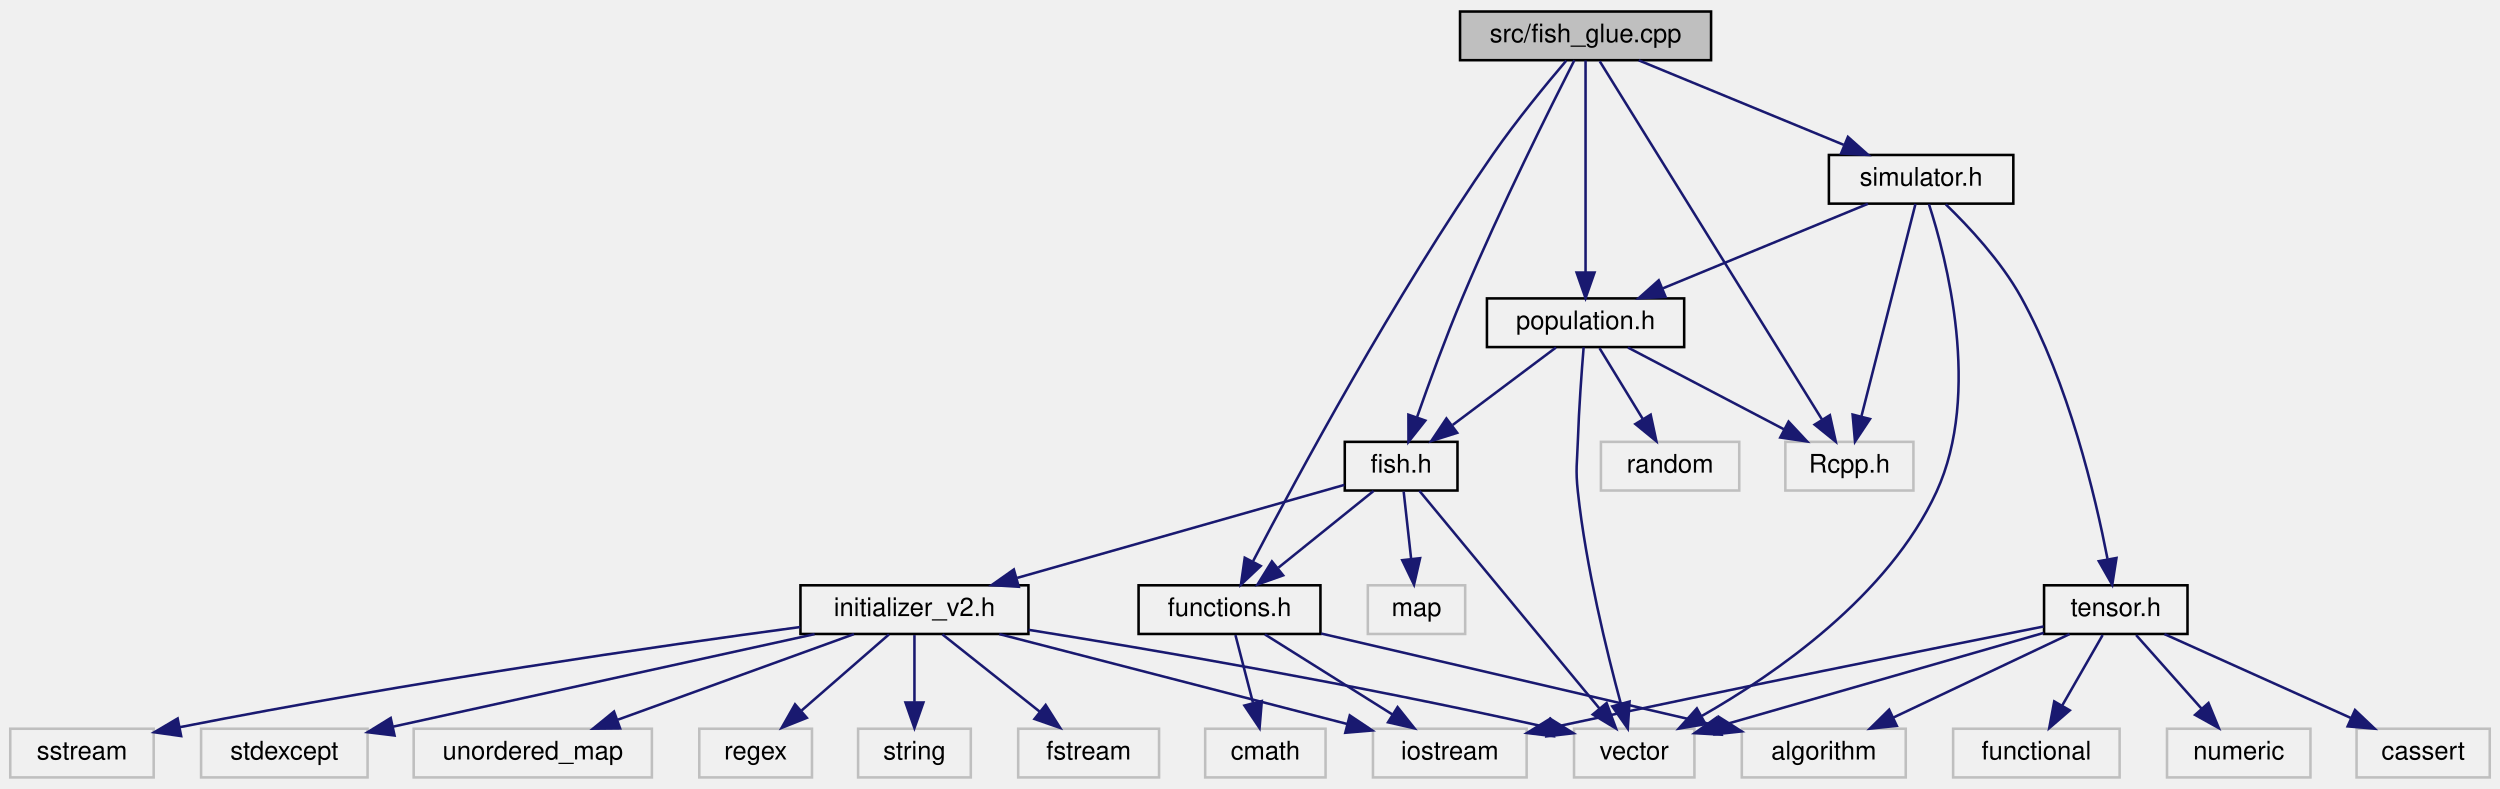
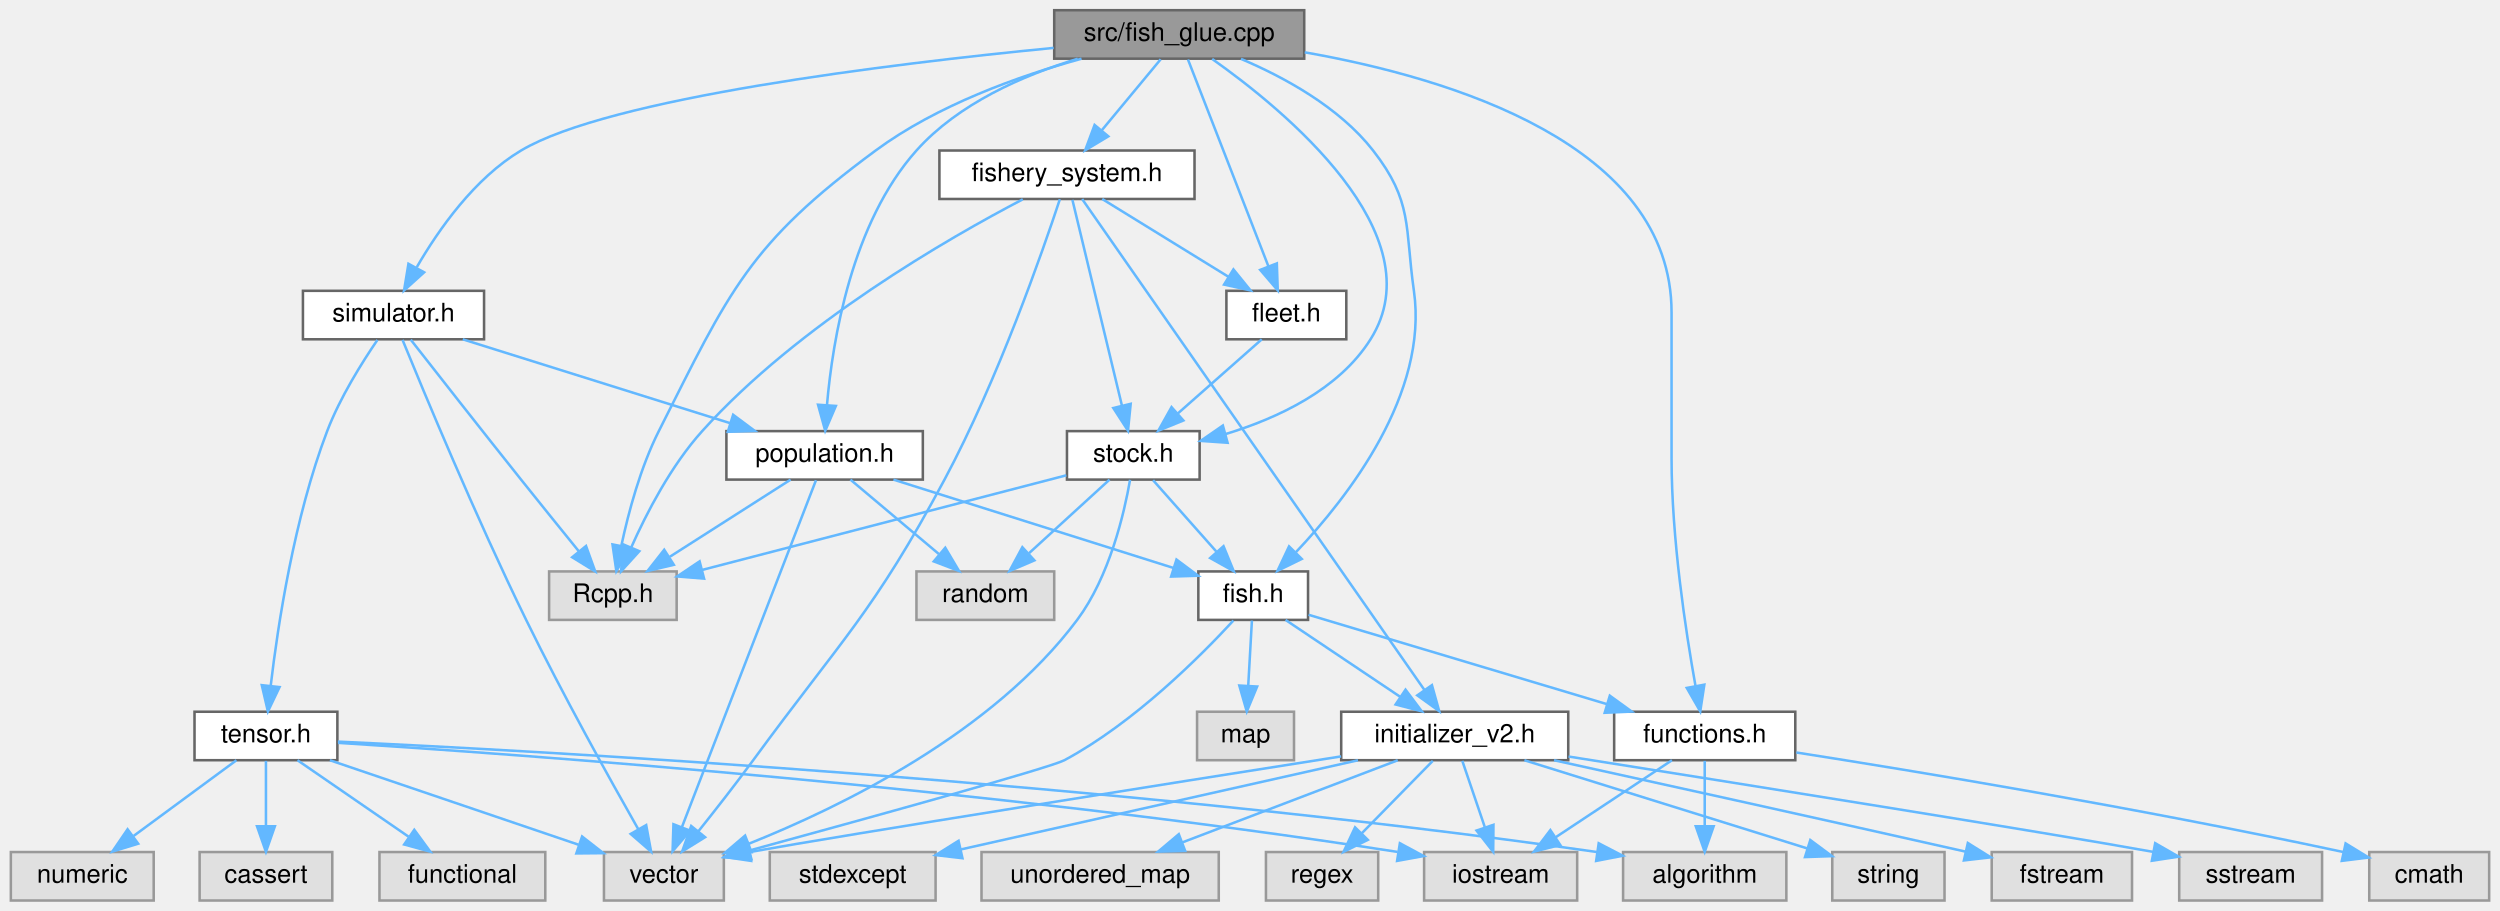
- <svg xmlns="http://www.w3.org/2000/svg" xmlns:xlink="http://www.w3.org/1999/xlink" width="976pt" height="308pt" viewBox="0.00 0.00 976.00 308.00">
-   <g id="graph0" class="graph" transform="scale(1 1) rotate(0) translate(4 304)">
-     <g id="node1" class="node">
-       <g id="a_node1">
-         <a xlink:title=" ">
-           <polygon fill="#bfbfbf" stroke="black" points="566,-280.5 566,-299.5 664,-299.5 664,-280.5 566,-280.5" />
-           <text text-anchor="middle" x="615" y="-287.5" font-family="Helvetica,sans-Serif" font-size="10.00">src/fish_glue.cpp</text>
-         </a>
-       </g>
-     </g>
-     <g id="node2" class="node">
-       <g id="a_node2">
-         <a xlink:title=" ">
-           <polygon fill="none" stroke="#bfbfbf" points="693,-112.5 693,-131.5 743,-131.5 743,-112.5 693,-112.5" />
-           <text text-anchor="middle" x="718" y="-119.5" font-family="Helvetica,sans-Serif" font-size="10.00">Rcpp.h</text>
-         </a>
-       </g>
-     </g>
-     <g id="edge1" class="edge">
-       <path fill="none" stroke="midnightblue" d="M620.54,-280.08C636.96,-253.61 685.61,-175.21 707.32,-140.21" />
-       <polygon fill="midnightblue" stroke="midnightblue" points="710.39,-141.91 712.68,-131.57 704.44,-138.22 710.39,-141.91" />
-     </g>
-     <g id="node3" class="node">
-       <g id="a_node3">
+ <svg xmlns="http://www.w3.org/2000/svg" xmlns:xlink="http://www.w3.org/1999/xlink" width="980pt" height="357pt" viewBox="0.00 0.00 979.50 357.00">
+   <g id="graph0" class="graph" transform="scale(1 1) rotate(0) translate(4 353)">
+     <g id="Node000001" class="node">
+       <g id="a_Node000001">
+         <a xlink:title=" ">
+           <polygon fill="#999999" stroke="#666666" points="507,-349 409,-349 409,-330 507,-330 507,-349" />
+           <text text-anchor="middle" x="458" y="-337" font-family="Helvetica,sans-Serif" font-size="10.00">src/fish_glue.cpp</text>
+         </a>
+       </g>
+     </g>
+     <g id="Node000002" class="node">
+       <g id="a_Node000002">
+         <a xlink:title=" ">
+           <polygon fill="#e0e0e0" stroke="#999999" points="261,-129 211,-129 211,-110 261,-110 261,-129" />
+           <text text-anchor="middle" x="236" y="-117" font-family="Helvetica,sans-Serif" font-size="10.00">Rcpp.h</text>
+         </a>
+       </g>
+     </g>
+     <g id="edge1_Node000001_Node000002" class="edge">
+       <g id="a_edge1_Node000001_Node000002">
+         <a xlink:title=" ">
+           <path fill="none" stroke="#63b8ff" d="M419.71,-329.99C394.98,-323.17 363.05,-311.74 339,-294 289.27,-257.33 281.82,-239.17 254,-184 246.82,-169.76 242.12,-152.22 239.34,-139.19" />
+           <polygon fill="#63b8ff" stroke="#63b8ff" points="242.72,-138.24 237.36,-129.1 235.85,-139.58 242.72,-138.24" />
+         </a>
+       </g>
+     </g>
+     <g id="Node000003" class="node">
+       <g id="a_Node000003">
        <a xlink:href="fish_8h.html" target="_top" xlink:title=" ">
-           <polygon fill="none" stroke="black" points="521,-112.5 521,-131.5 565,-131.5 565,-112.5 521,-112.5" />
-           <text text-anchor="middle" x="543" y="-119.5" font-family="Helvetica,sans-Serif" font-size="10.00">fish.h</text>
-         </a>
-       </g>
-     </g>
-     <g id="edge2" class="edge">
-       <path fill="none" stroke="midnightblue" d="M610.63,-280.47C601.85,-263.23 581.7,-222.89 567,-188 560.43,-172.41 553.84,-154.33 549.23,-141.21" />
-       <polygon fill="midnightblue" stroke="midnightblue" points="552.45,-139.81 545.87,-131.51 545.84,-142.1 552.45,-139.81" />
-     </g>
-     <g id="node6" class="node">
-       <g id="a_node6">
+           <polygon fill="white" stroke="#666666" points="508.5,-129 465.5,-129 465.5,-110 508.5,-110 508.5,-129" />
+           <text text-anchor="middle" x="487" y="-117" font-family="Helvetica,sans-Serif" font-size="10.00">fish.h</text>
+         </a>
+       </g>
+     </g>
+     <g id="edge2_Node000001_Node000003" class="edge">
+       <g id="a_edge2_Node000001_Node000003">
+         <a xlink:title=" ">
+           <path fill="none" stroke="#63b8ff" d="M482.21,-329.92C499.04,-322.78 520.75,-311 534,-294 549.65,-273.92 546.41,-264.2 550,-239 555.74,-198.71 524.31,-158.23 503.77,-136.58" />
+           <polygon fill="#63b8ff" stroke="#63b8ff" points="506.04,-133.9 496.53,-129.24 501.06,-138.82 506.04,-133.9" />
+         </a>
+       </g>
+     </g>
+     <g id="Node000006" class="node">
+       <g id="a_Node000006">
        <a xlink:href="functions_8h.html" target="_top" xlink:title=" ">
-           <polygon fill="none" stroke="black" points="440.5,-56.5 440.5,-75.5 511.5,-75.5 511.5,-56.5 440.5,-56.5" />
-           <text text-anchor="middle" x="476" y="-63.5" font-family="Helvetica,sans-Serif" font-size="10.00">functions.h</text>
-         </a>
-       </g>
-     </g>
-     <g id="edge18" class="edge">
-       <path fill="none" stroke="midnightblue" d="M607.46,-280.31C599.91,-271.44 588.13,-257.15 579,-244 540.39,-188.4 502.24,-117.6 485.22,-84.96" />
-       <polygon fill="midnightblue" stroke="midnightblue" points="488.17,-83.04 480.46,-75.77 481.95,-86.26 488.17,-83.04" />
-     </g>
-     <g id="node17" class="node">
-       <g id="a_node17">
+           <polygon fill="white" stroke="#666666" points="699.5,-74 628.5,-74 628.5,-55 699.5,-55 699.5,-74" />
+           <text text-anchor="middle" x="664" y="-62" font-family="Helvetica,sans-Serif" font-size="10.00">functions.h</text>
+         </a>
+       </g>
+     </g>
+     <g id="edge18_Node000001_Node000006" class="edge">
+       <g id="a_edge18_Node000001_Node000006">
+         <a xlink:title=" ">
+           <path fill="none" stroke="#63b8ff" d="M507.2,-332.49C564.38,-322.44 651,-296.35 651,-230.5 651,-230.5 651,-230.5 651,-173.5 651,-141.96 656.53,-105.62 660.38,-84.15" />
+           <polygon fill="#63b8ff" stroke="#63b8ff" points="663.85,-84.61 662.25,-74.14 656.97,-83.33 663.85,-84.61" />
+         </a>
+       </g>
+     </g>
+     <g id="Node000017" class="node">
+       <g id="a_Node000017">
        <a xlink:href="population_8h.html" target="_top" xlink:title=" ">
-           <polygon fill="none" stroke="black" points="576.5,-168.5 576.5,-187.5 653.5,-187.5 653.5,-168.5 576.5,-168.5" />
-           <text text-anchor="middle" x="615" y="-175.5" font-family="Helvetica,sans-Serif" font-size="10.00">population.h</text>
-         </a>
-       </g>
-     </g>
-     <g id="edge19" class="edge">
-       <path fill="none" stroke="midnightblue" d="M615,-280.37C615,-262.62 615,-221.67 615,-197.6" />
-       <polygon fill="midnightblue" stroke="midnightblue" points="618.5,-197.59 615,-187.59 611.5,-197.59 618.5,-197.59" />
-     </g>
-     <g id="node19" class="node">
-       <g id="a_node19">
+           <polygon fill="white" stroke="#666666" points="357.5,-184 280.5,-184 280.5,-165 357.5,-165 357.5,-184" />
+           <text text-anchor="middle" x="319" y="-172" font-family="Helvetica,sans-Serif" font-size="10.00">population.h</text>
+         </a>
+       </g>
+     </g>
+     <g id="edge19_Node000001_Node000017" class="edge">
+       <g id="a_edge19_Node000001_Node000017">
+         <a xlink:title=" ">
+           <path fill="none" stroke="#63b8ff" d="M418.2,-329.97C396.76,-323.46 371.41,-312.38 355,-294 329.66,-265.63 322.15,-219.88 319.93,-194.32" />
+           <polygon fill="#63b8ff" stroke="#63b8ff" points="323.41,-193.87 319.24,-184.13 316.42,-194.35 323.41,-193.87" />
+         </a>
+       </g>
+     </g>
+     <g id="Node000019" class="node">
+       <g id="a_Node000019">
+         <a xlink:href="stock_8h.html" target="_top" xlink:title=" ">
+           <polygon fill="white" stroke="#666666" points="466,-184 414,-184 414,-165 466,-165 466,-184" />
+           <text text-anchor="middle" x="440" y="-172" font-family="Helvetica,sans-Serif" font-size="10.00">stock.h</text>
+         </a>
+       </g>
+     </g>
+     <g id="edge24_Node000001_Node000019" class="edge">
+       <g id="a_edge24_Node000001_Node000019">
+         <a xlink:title=" ">
+           <path fill="none" stroke="#63b8ff" d="M470.92,-329.88C498.58,-310.35 558.96,-261.2 533,-220 520.54,-200.22 496.58,-189.04 476.1,-182.83" />
+           <polygon fill="#63b8ff" stroke="#63b8ff" points="476.96,-179.44 466.39,-180.17 475.11,-186.19 476.96,-179.44" />
+         </a>
+       </g>
+     </g>
+     <g id="Node000020" class="node">
+       <g id="a_Node000020">
+         <a xlink:href="fleet_8h.html" target="_top" xlink:title=" ">
+           <polygon fill="white" stroke="#666666" points="523.5,-239 476.5,-239 476.5,-220 523.5,-220 523.5,-239" />
+           <text text-anchor="middle" x="500" y="-227" font-family="Helvetica,sans-Serif" font-size="10.00">fleet.h</text>
+         </a>
+       </g>
+     </g>
+     <g id="edge29_Node000001_Node000020" class="edge">
+       <g id="a_edge29_Node000001_Node000020">
+         <a xlink:title=" ">
+           <path fill="none" stroke="#63b8ff" d="M461.44,-329.66C468.3,-312.01 483.83,-272.09 492.95,-248.64" />
+           <polygon fill="#63b8ff" stroke="#63b8ff" points="496.27,-249.75 496.63,-239.16 489.75,-247.21 496.27,-249.75" />
+         </a>
+       </g>
+     </g>
+     <g id="Node000021" class="node">
+       <g id="a_Node000021">
+         <a xlink:href="fishery__system_8h.html" target="_top" xlink:title=" ">
+           <polygon fill="white" stroke="#666666" points="464,-294 364,-294 364,-275 464,-275 464,-294" />
+           <text text-anchor="middle" x="414" y="-282" font-family="Helvetica,sans-Serif" font-size="10.00">fishery_system.h</text>
+         </a>
+       </g>
+     </g>
+     <g id="edge31_Node000001_Node000021" class="edge">
+       <g id="a_edge31_Node000001_Node000021">
+         <a xlink:title=" ">
+           <path fill="none" stroke="#63b8ff" d="M450.73,-329.75C444.46,-322.18 435.21,-311.05 427.57,-301.84" />
+           <polygon fill="#63b8ff" stroke="#63b8ff" points="430.21,-299.55 421.13,-294.09 424.83,-304.02 430.21,-299.55" />
+         </a>
+       </g>
+     </g>
+     <g id="Node000022" class="node">
+       <g id="a_Node000022">
        <a xlink:href="simulator_8h.html" target="_top" xlink:title=" ">
-           <polygon fill="none" stroke="black" points="710,-224.5 710,-243.5 782,-243.5 782,-224.5 710,-224.5" />
-           <text text-anchor="middle" x="746" y="-231.5" font-family="Helvetica,sans-Serif" font-size="10.00">simulator.h</text>
-         </a>
-       </g>
-     </g>
-     <g id="edge24" class="edge">
-       <path fill="none" stroke="midnightblue" d="M635.76,-280.44C657.32,-271.56 691.26,-257.56 715.79,-247.45" />
-       <polygon fill="midnightblue" stroke="midnightblue" points="717.43,-250.56 725.34,-243.52 714.76,-244.09 717.43,-250.56" />
-     </g>
-     <g id="node4" class="node">
-       <g id="a_node4">
-         <a xlink:title=" ">
-           <polygon fill="none" stroke="#bfbfbf" points="610.5,-0.5 610.5,-19.5 657.5,-19.5 657.5,-0.5 610.5,-0.5" />
-           <text text-anchor="middle" x="634" y="-7.5" font-family="Helvetica,sans-Serif" font-size="10.00">vector</text>
-         </a>
-       </g>
-     </g>
-     <g id="edge3" class="edge">
-       <path fill="none" stroke="midnightblue" d="M550.14,-112.37C565.29,-94.05 600.87,-51.05 620.46,-27.36" />
-       <polygon fill="midnightblue" stroke="midnightblue" points="623.22,-29.53 626.89,-19.59 617.82,-25.07 623.22,-29.53" />
-     </g>
-     <g id="node5" class="node">
-       <g id="a_node5">
-         <a xlink:title=" ">
-           <polygon fill="none" stroke="#bfbfbf" points="530,-56.5 530,-75.5 568,-75.5 568,-56.5 530,-56.5" />
-           <text text-anchor="middle" x="549" y="-63.5" font-family="Helvetica,sans-Serif" font-size="10.00">map</text>
-         </a>
-       </g>
-     </g>
-     <g id="edge4" class="edge">
-       <path fill="none" stroke="midnightblue" d="M543.99,-112.08C544.79,-104.93 545.93,-94.64 546.92,-85.69" />
-       <polygon fill="midnightblue" stroke="midnightblue" points="550.4,-86.08 548.03,-75.75 543.44,-85.3 550.4,-86.08" />
-     </g>
-     <g id="edge5" class="edge">
-       <path fill="none" stroke="midnightblue" d="M532.24,-112.32C522.23,-104.26 507.11,-92.08 495.07,-82.37" />
-       <polygon fill="midnightblue" stroke="midnightblue" points="496.94,-79.38 486.96,-75.83 492.55,-84.83 496.94,-79.38" />
-     </g>
-     <g id="node10" class="node">
-       <g id="a_node10">
+           <polygon fill="white" stroke="#666666" points="185.5,-239 114.5,-239 114.5,-220 185.5,-220 185.5,-239" />
+           <text text-anchor="middle" x="150" y="-227" font-family="Helvetica,sans-Serif" font-size="10.00">simulator.h</text>
+         </a>
+       </g>
+     </g>
+     <g id="edge37_Node000001_Node000022" class="edge">
+       <g id="a_edge37_Node000001_Node000022">
+         <a xlink:title=" ">
+           <path fill="none" stroke="#63b8ff" d="M408.78,-334.23C344.04,-327.9 234.46,-314.53 200,-294 181.78,-283.15 167.65,-262.98 159.13,-248.28" />
+           <polygon fill="#63b8ff" stroke="#63b8ff" points="162.01,-246.25 154.14,-239.15 155.86,-249.6 162.01,-246.25" />
+         </a>
+       </g>
+     </g>
+     <g id="Node000004" class="node">
+       <g id="a_Node000004">
+         <a xlink:title=" ">
+           <polygon fill="#e0e0e0" stroke="#999999" points="279.5,-19 232.5,-19 232.5,0 279.5,0 279.5,-19" />
+           <text text-anchor="middle" x="256" y="-7" font-family="Helvetica,sans-Serif" font-size="10.00">vector</text>
+         </a>
+       </g>
+     </g>
+     <g id="edge3_Node000003_Node000004" class="edge">
+       <g id="a_edge3_Node000003_Node000004">
+         <a xlink:title=" ">
+           <path fill="none" stroke="#63b8ff" d="M479.24,-109.75C466.67,-96.09 440.44,-69.73 413,-55 407.46,-52.02 333.99,-31.75 289.55,-19.61" />
+           <polygon fill="#63b8ff" stroke="#63b8ff" points="290.31,-16.19 279.74,-16.94 288.47,-22.95 290.31,-16.19" />
+         </a>
+       </g>
+     </g>
+     <g id="Node000005" class="node">
+       <g id="a_Node000005">
+         <a xlink:title=" ">
+           <polygon fill="#e0e0e0" stroke="#999999" points="503,-74 465,-74 465,-55 503,-55 503,-74" />
+           <text text-anchor="middle" x="484" y="-62" font-family="Helvetica,sans-Serif" font-size="10.00">map</text>
+         </a>
+       </g>
+     </g>
+     <g id="edge4_Node000003_Node000005" class="edge">
+       <g id="a_edge4_Node000003_Node000005">
+         <a xlink:title=" ">
+           <path fill="none" stroke="#63b8ff" d="M486.5,-109.75C486.11,-102.8 485.55,-92.85 485.05,-84.13" />
+           <polygon fill="#63b8ff" stroke="#63b8ff" points="488.55,-83.88 484.49,-74.09 481.56,-84.27 488.55,-83.88" />
+         </a>
+       </g>
+     </g>
+     <g id="edge5_Node000003_Node000006" class="edge">
+       <g id="a_edge5_Node000003_Node000006">
+         <a xlink:title=" ">
+           <path fill="none" stroke="#63b8ff" d="M508.7,-112C537.81,-103.28 589.98,-87.66 625.75,-76.95" />
+           <polygon fill="#63b8ff" stroke="#63b8ff" points="626.8,-80.29 635.38,-74.07 624.79,-73.59 626.8,-80.29" />
+         </a>
+       </g>
+     </g>
+     <g id="Node000010" class="node">
+       <g id="a_Node000010">
        <a xlink:href="initializer__v2_8h.html" target="_top" xlink:title=" ">
-           <polygon fill="none" stroke="black" points="308.5,-56.5 308.5,-75.5 397.5,-75.5 397.5,-56.5 308.5,-56.5" />
-           <text text-anchor="middle" x="353" y="-63.5" font-family="Helvetica,sans-Serif" font-size="10.00">initializer_v2.h</text>
-         </a>
-       </g>
-     </g>
-     <g id="edge9" class="edge">
-       <path fill="none" stroke="midnightblue" d="M520.83,-114.7C489.56,-105.81 431.98,-89.45 393.09,-78.39" />
-       <polygon fill="midnightblue" stroke="midnightblue" points="393.72,-74.93 383.14,-75.57 391.8,-81.67 393.72,-74.93" />
-     </g>
-     <g id="node7" class="node">
-       <g id="a_node7">
-         <a xlink:title=" ">
-           <polygon fill="none" stroke="#bfbfbf" points="466.5,-0.5 466.5,-19.5 513.5,-19.5 513.5,-0.5 466.5,-0.5" />
-           <text text-anchor="middle" x="490" y="-7.5" font-family="Helvetica,sans-Serif" font-size="10.00">cmath</text>
-         </a>
-       </g>
-     </g>
-     <g id="edge6" class="edge">
-       <path fill="none" stroke="midnightblue" d="M478.31,-56.08C480.17,-48.93 482.84,-38.64 485.15,-29.69" />
-       <polygon fill="midnightblue" stroke="midnightblue" points="488.61,-30.31 487.73,-19.75 481.83,-28.55 488.61,-30.31" />
-     </g>
-     <g id="node8" class="node">
-       <g id="a_node8">
-         <a xlink:title=" ">
-           <polygon fill="none" stroke="#bfbfbf" points="676,-0.5 676,-19.5 740,-19.5 740,-0.5 676,-0.5" />
-           <text text-anchor="middle" x="708" y="-7.5" font-family="Helvetica,sans-Serif" font-size="10.00">algorithm</text>
-         </a>
-       </g>
-     </g>
-     <g id="edge7" class="edge">
-       <path fill="none" stroke="midnightblue" d="M511.74,-56.68C553.37,-46.99 622.04,-31.01 666.12,-20.75" />
-       <polygon fill="midnightblue" stroke="midnightblue" points="667.01,-24.13 675.96,-18.46 665.42,-17.32 667.01,-24.13" />
-     </g>
-     <g id="node9" class="node">
-       <g id="a_node9">
-         <a xlink:title=" ">
-           <polygon fill="none" stroke="#bfbfbf" points="532,-0.5 532,-19.5 592,-19.5 592,-0.5 532,-0.5" />
-           <text text-anchor="middle" x="562" y="-7.5" font-family="Helvetica,sans-Serif" font-size="10.00">iostream</text>
-         </a>
-       </g>
-     </g>
-     <g id="edge8" class="edge">
-       <path fill="none" stroke="midnightblue" d="M489.82,-56.32C503.23,-47.9 523.82,-34.97 539.59,-25.07" />
-       <polygon fill="midnightblue" stroke="midnightblue" points="541.61,-27.94 548.22,-19.65 537.89,-22.01 541.61,-27.94" />
-     </g>
-     <g id="edge14" class="edge">
-       <path fill="none" stroke="midnightblue" d="M397.59,-58.11C445.37,-50.45 523.62,-37.16 600.42,-19.96" />
-       <polygon fill="midnightblue" stroke="midnightblue" points="601.29,-23.36 610.27,-17.74 599.74,-16.53 601.29,-23.36" />
-     </g>
-     <g id="edge10" class="edge">
-       <path fill="none" stroke="midnightblue" d="M386.12,-56.44C422.96,-46.92 482.5,-31.54 521.94,-21.35" />
-       <polygon fill="midnightblue" stroke="midnightblue" points="522.95,-24.71 531.75,-18.82 521.2,-17.93 522.95,-24.71" />
-     </g>
-     <g id="node11" class="node">
-       <g id="a_node11">
-         <a xlink:title=" ">
-           <polygon fill="none" stroke="#bfbfbf" points="269,-0.5 269,-19.5 313,-19.5 313,-0.5 269,-0.5" />
-           <text text-anchor="middle" x="291" y="-7.5" font-family="Helvetica,sans-Serif" font-size="10.00">regex</text>
-         </a>
-       </g>
-     </g>
-     <g id="edge11" class="edge">
-       <path fill="none" stroke="midnightblue" d="M343.04,-56.32C333.87,-48.34 320.06,-36.31 308.97,-26.65" />
-       <polygon fill="midnightblue" stroke="midnightblue" points="310.98,-23.76 301.14,-19.83 306.38,-29.04 310.98,-23.76" />
-     </g>
-     <g id="node12" class="node">
-       <g id="a_node12">
-         <a xlink:title=" ">
-           <polygon fill="none" stroke="#bfbfbf" points="331,-0.5 331,-19.5 375,-19.5 375,-0.5 331,-0.5" />
-           <text text-anchor="middle" x="353" y="-7.5" font-family="Helvetica,sans-Serif" font-size="10.00">string</text>
-         </a>
-       </g>
-     </g>
-     <g id="edge12" class="edge">
-       <path fill="none" stroke="midnightblue" d="M353,-56.08C353,-49.01 353,-38.86 353,-29.99" />
-       <polygon fill="midnightblue" stroke="midnightblue" points="356.5,-29.75 353,-19.75 349.5,-29.75 356.5,-29.75" />
-     </g>
-     <g id="node13" class="node">
-       <g id="a_node13">
-         <a xlink:title=" ">
-           <polygon fill="none" stroke="#bfbfbf" points="393.5,-0.5 393.5,-19.5 448.5,-19.5 448.5,-0.5 393.5,-0.5" />
-           <text text-anchor="middle" x="421" y="-7.5" font-family="Helvetica,sans-Serif" font-size="10.00">fstream</text>
-         </a>
-       </g>
-     </g>
-     <g id="edge13" class="edge">
-       <path fill="none" stroke="midnightblue" d="M363.93,-56.32C374.17,-48.18 389.72,-35.84 402,-26.09" />
-       <polygon fill="midnightblue" stroke="midnightblue" points="404.22,-28.79 409.88,-19.83 399.87,-23.31 404.22,-28.79" />
-     </g>
-     <g id="node14" class="node">
-       <g id="a_node14">
-         <a xlink:title=" ">
-           <polygon fill="none" stroke="#bfbfbf" points="0,-0.5 0,-19.5 56,-19.5 56,-0.5 0,-0.5" />
-           <text text-anchor="middle" x="28" y="-7.5" font-family="Helvetica,sans-Serif" font-size="10.00">sstream</text>
-         </a>
-       </g>
-     </g>
-     <g id="edge15" class="edge">
-       <path fill="none" stroke="midnightblue" d="M308.39,-59.21C253.61,-51.84 157.66,-38.08 66.2,-20.11" />
-       <polygon fill="midnightblue" stroke="midnightblue" points="66.72,-16.64 56.23,-18.12 65.35,-23.5 66.72,-16.64" />
-     </g>
-     <g id="node15" class="node">
-       <g id="a_node15">
-         <a xlink:title=" ">
-           <polygon fill="none" stroke="#bfbfbf" points="74.5,-0.5 74.5,-19.5 139.5,-19.5 139.5,-0.5 74.5,-0.5" />
-           <text text-anchor="middle" x="107" y="-7.5" font-family="Helvetica,sans-Serif" font-size="10.00">stdexcept</text>
-         </a>
-       </g>
-     </g>
-     <g id="edge16" class="edge">
-       <path fill="none" stroke="midnightblue" d="M314.02,-56.44C269.18,-46.6 195.81,-30.49 149.52,-20.33" />
-       <polygon fill="midnightblue" stroke="midnightblue" points="150.03,-16.86 139.51,-18.14 148.53,-23.7 150.03,-16.86" />
-     </g>
-     <g id="node16" class="node">
-       <g id="a_node16">
-         <a xlink:title=" ">
-           <polygon fill="none" stroke="#bfbfbf" points="157.5,-0.5 157.5,-19.5 250.5,-19.5 250.5,-0.5 157.5,-0.5" />
-           <text text-anchor="middle" x="204" y="-7.5" font-family="Helvetica,sans-Serif" font-size="10.00">unordered_map</text>
-         </a>
-       </g>
-     </g>
-     <g id="edge17" class="edge">
-       <path fill="none" stroke="midnightblue" d="M329.39,-56.44C304.54,-47.44 265.23,-33.19 237.25,-23.05" />
-       <polygon fill="midnightblue" stroke="midnightblue" points="238.09,-19.63 227.5,-19.52 235.71,-26.21 238.09,-19.63" />
-     </g>
-     <g id="edge22" class="edge">
-       <path fill="none" stroke="midnightblue" d="M631.55,-168.32C647.99,-159.7 673.43,-146.36 692.47,-136.39" />
-       <polygon fill="midnightblue" stroke="midnightblue" points="694.26,-139.4 701.49,-131.65 691.01,-133.2 694.26,-139.4" />
-     </g>
-     <g id="edge23" class="edge">
-       <path fill="none" stroke="midnightblue" d="M603.43,-168.32C592.58,-160.18 576.12,-147.84 563.12,-138.09" />
-       <polygon fill="midnightblue" stroke="midnightblue" points="564.88,-135.03 554.78,-131.83 560.68,-140.63 564.88,-135.03" />
-     </g>
-     <g id="edge20" class="edge">
-       <path fill="none" stroke="midnightblue" d="M614.25,-168.38C613.51,-159.33 612.42,-144.68 612,-132 611.7,-123.12 611.05,-120.84 612,-112 615.16,-82.64 623.35,-49.3 628.79,-29.22" />
-       <polygon fill="midnightblue" stroke="midnightblue" points="632.18,-30.12 631.49,-19.54 625.43,-28.24 632.18,-30.12" />
-     </g>
-     <g id="node18" class="node">
-       <g id="a_node18">
-         <a xlink:title=" ">
-           <polygon fill="none" stroke="#bfbfbf" points="621,-112.5 621,-131.5 675,-131.5 675,-112.5 621,-112.5" />
-           <text text-anchor="middle" x="648" y="-119.5" font-family="Helvetica,sans-Serif" font-size="10.00">random</text>
-         </a>
-       </g>
-     </g>
-     <g id="edge21" class="edge">
-       <path fill="none" stroke="midnightblue" d="M620.45,-168.08C625.01,-160.61 631.67,-149.72 637.29,-140.52" />
-       <polygon fill="midnightblue" stroke="midnightblue" points="640.42,-142.11 642.65,-131.75 634.45,-138.46 640.42,-142.11" />
-     </g>
-     <g id="edge34" class="edge">
-       <path fill="none" stroke="midnightblue" d="M743.8,-224.37C739.28,-206.62 728.86,-165.67 722.73,-141.6" />
-       <polygon fill="midnightblue" stroke="midnightblue" points="726.05,-140.42 720.19,-131.59 719.26,-142.15 726.05,-140.42" />
-     </g>
-     <g id="edge25" class="edge">
-       <path fill="none" stroke="midnightblue" d="M749.06,-224.27C755.76,-203.62 769.77,-150.59 752,-112 733.26,-71.29 689.11,-40.87 660.45,-24.53" />
-       <polygon fill="midnightblue" stroke="midnightblue" points="661.83,-21.3 651.38,-19.54 658.45,-27.43 661.83,-21.3" />
-     </g>
-     <g id="edge26" class="edge">
-       <path fill="none" stroke="midnightblue" d="M725.24,-224.44C703.68,-215.56 669.74,-201.56 645.21,-191.45" />
-       <polygon fill="midnightblue" stroke="midnightblue" points="646.24,-188.09 635.66,-187.52 643.57,-194.56 646.24,-188.09" />
-     </g>
-     <g id="node20" class="node">
-       <g id="a_node20">
+           <polygon fill="white" stroke="#666666" points="610.5,-74 521.5,-74 521.5,-55 610.5,-55 610.5,-74" />
+           <text text-anchor="middle" x="566" y="-62" font-family="Helvetica,sans-Serif" font-size="10.00">initializer_v2.h</text>
+         </a>
+       </g>
+     </g>
+     <g id="edge9_Node000003_Node000010" class="edge">
+       <g id="a_edge9_Node000003_Node000010">
+         <a xlink:title=" ">
+           <path fill="none" stroke="#63b8ff" d="M499.69,-109.98C511.83,-101.84 530.36,-89.41 544.75,-79.76" />
+           <polygon fill="#63b8ff" stroke="#63b8ff" points="546.72,-82.65 553.08,-74.17 542.82,-76.84 546.72,-82.65" />
+         </a>
+       </g>
+     </g>
+     <g id="Node000007" class="node">
+       <g id="a_Node000007">
+         <a xlink:title=" ">
+           <polygon fill="#e0e0e0" stroke="#999999" points="971.5,-19 924.5,-19 924.5,0 971.5,0 971.5,-19" />
+           <text text-anchor="middle" x="948" y="-7" font-family="Helvetica,sans-Serif" font-size="10.00">cmath</text>
+         </a>
+       </g>
+     </g>
+     <g id="edge6_Node000006_Node000007" class="edge">
+       <g id="a_edge6_Node000006_Node000007">
+         <a xlink:title=" ">
+           <path fill="none" stroke="#63b8ff" d="M699.92,-58.02C746.88,-50.66 831.91,-36.67 914.23,-19.02" />
+           <polygon fill="#63b8ff" stroke="#63b8ff" points="915.23,-22.38 924.26,-16.85 913.74,-15.54 915.23,-22.38" />
+         </a>
+       </g>
+     </g>
+     <g id="Node000008" class="node">
+       <g id="a_Node000008">
+         <a xlink:title=" ">
+           <polygon fill="#e0e0e0" stroke="#999999" points="696,-19 632,-19 632,0 696,0 696,-19" />
+           <text text-anchor="middle" x="664" y="-7" font-family="Helvetica,sans-Serif" font-size="10.00">algorithm</text>
+         </a>
+       </g>
+     </g>
+     <g id="edge7_Node000006_Node000008" class="edge">
+       <g id="a_edge7_Node000006_Node000008">
+         <a xlink:title=" ">
+           <path fill="none" stroke="#63b8ff" d="M664,-54.75C664,-47.8 664,-37.85 664,-29.13" />
+           <polygon fill="#63b8ff" stroke="#63b8ff" points="667.5,-29.09 664,-19.09 660.5,-29.09 667.5,-29.09" />
+         </a>
+       </g>
+     </g>
+     <g id="Node000009" class="node">
+       <g id="a_Node000009">
+         <a xlink:title=" ">
+           <polygon fill="#e0e0e0" stroke="#999999" points="614,-19 554,-19 554,0 614,0 614,-19" />
+           <text text-anchor="middle" x="584" y="-7" font-family="Helvetica,sans-Serif" font-size="10.00">iostream</text>
+         </a>
+       </g>
+     </g>
+     <g id="edge8_Node000006_Node000009" class="edge">
+       <g id="a_edge8_Node000006_Node000009">
+         <a xlink:title=" ">
+           <path fill="none" stroke="#63b8ff" d="M651.15,-54.98C638.86,-46.84 620.09,-34.41 605.52,-24.76" />
+           <polygon fill="#63b8ff" stroke="#63b8ff" points="607.36,-21.78 597.09,-19.17 603.49,-27.61 607.36,-21.78" />
+         </a>
+       </g>
+     </g>
+     <g id="edge14_Node000010_Node000004" class="edge">
+       <g id="a_edge14_Node000010_Node000004">
+         <a xlink:title=" ">
+           <path fill="none" stroke="#63b8ff" d="M521.46,-56.49C453.66,-45.81 328.88,-26.08 289.65,-19" />
+           <polygon fill="#63b8ff" stroke="#63b8ff" points="290.18,-15.53 279.7,-17.08 288.86,-22.41 290.18,-15.53" />
+         </a>
+       </g>
+     </g>
+     <g id="edge10_Node000010_Node000009" class="edge">
+       <g id="a_edge10_Node000010_Node000009">
+         <a xlink:title=" ">
+           <path fill="none" stroke="#63b8ff" d="M568.97,-54.75C571.36,-47.72 574.79,-37.62 577.77,-28.84" />
+           <polygon fill="#63b8ff" stroke="#63b8ff" points="581.18,-29.68 581.08,-19.09 574.55,-27.43 581.18,-29.68" />
+         </a>
+       </g>
+     </g>
+     <g id="Node000011" class="node">
+       <g id="a_Node000011">
+         <a xlink:title=" ">
+           <polygon fill="#e0e0e0" stroke="#999999" points="536,-19 492,-19 492,0 536,0 536,-19" />
+           <text text-anchor="middle" x="514" y="-7" font-family="Helvetica,sans-Serif" font-size="10.00">regex</text>
+         </a>
+       </g>
+     </g>
+     <g id="edge11_Node000010_Node000011" class="edge">
+       <g id="a_edge11_Node000010_Node000011">
+         <a xlink:title=" ">
+           <path fill="none" stroke="#63b8ff" d="M557.41,-54.75C549.84,-47.03 538.62,-35.6 529.49,-26.28" />
+           <polygon fill="#63b8ff" stroke="#63b8ff" points="531.93,-23.78 522.43,-19.09 526.93,-28.68 531.93,-23.78" />
+         </a>
+       </g>
+     </g>
+     <g id="Node000012" class="node">
+       <g id="a_Node000012">
+         <a xlink:title=" ">
+           <polygon fill="#e0e0e0" stroke="#999999" points="758,-19 714,-19 714,0 758,0 758,-19" />
+           <text text-anchor="middle" x="736" y="-7" font-family="Helvetica,sans-Serif" font-size="10.00">string</text>
+         </a>
+       </g>
+     </g>
+     <g id="edge12_Node000010_Node000012" class="edge">
+       <g id="a_edge12_Node000010_Node000012">
+         <a xlink:title=" ">
+           <path fill="none" stroke="#63b8ff" d="M593.31,-54.98C623.55,-45.56 672.22,-30.38 704.16,-20.43" />
+           <polygon fill="#63b8ff" stroke="#63b8ff" points="705.39,-23.71 713.9,-17.39 703.31,-17.03 705.39,-23.71" />
+         </a>
+       </g>
+     </g>
+     <g id="Node000013" class="node">
+       <g id="a_Node000013">
+         <a xlink:title=" ">
+           <polygon fill="#e0e0e0" stroke="#999999" points="831.5,-19 776.5,-19 776.5,0 831.5,0 831.5,-19" />
+           <text text-anchor="middle" x="804" y="-7" font-family="Helvetica,sans-Serif" font-size="10.00">fstream</text>
+         </a>
+       </g>
+     </g>
+     <g id="edge13_Node000010_Node000013" class="edge">
+       <g id="a_edge13_Node000010_Node000013">
+         <a xlink:title=" ">
+           <path fill="none" stroke="#63b8ff" d="M604.93,-54.98C643.38,-46.54 704.13,-33.15 766.16,-19.18" />
+           <polygon fill="#63b8ff" stroke="#63b8ff" points="767.14,-22.54 776.13,-16.93 765.6,-15.71 767.14,-22.54" />
+         </a>
+       </g>
+     </g>
+     <g id="Node000014" class="node">
+       <g id="a_Node000014">
+         <a xlink:title=" ">
+           <polygon fill="#e0e0e0" stroke="#999999" points="906,-19 850,-19 850,0 906,0 906,-19" />
+           <text text-anchor="middle" x="878" y="-7" font-family="Helvetica,sans-Serif" font-size="10.00">sstream</text>
+         </a>
+       </g>
+     </g>
+     <g id="edge15_Node000010_Node000014" class="edge">
+       <g id="a_edge15_Node000010_Node000014">
+         <a xlink:title=" ">
+           <path fill="none" stroke="#63b8ff" d="M610.62,-56.44C676.62,-45.98 796.42,-26.9 839.84,-19.05" />
+           <polygon fill="#63b8ff" stroke="#63b8ff" points="840.58,-22.47 849.76,-17.19 839.28,-15.59 840.58,-22.47" />
+         </a>
+       </g>
+     </g>
+     <g id="Node000015" class="node">
+       <g id="a_Node000015">
+         <a xlink:title=" ">
+           <polygon fill="#e0e0e0" stroke="#999999" points="362.5,-19 297.5,-19 297.5,0 362.5,0 362.5,-19" />
+           <text text-anchor="middle" x="330" y="-7" font-family="Helvetica,sans-Serif" font-size="10.00">stdexcept</text>
+         </a>
+       </g>
+     </g>
+     <g id="edge16_Node000010_Node000015" class="edge">
+       <g id="a_edge16_Node000010_Node000015">
+         <a xlink:title=" ">
+           <path fill="none" stroke="#63b8ff" d="M528.08,-54.98C485.53,-45.43 416.68,-29.97 372.38,-20.02" />
+           <polygon fill="#63b8ff" stroke="#63b8ff" points="373.03,-16.58 362.51,-17.8 371.5,-23.41 373.03,-16.58" />
+         </a>
+       </g>
+     </g>
+     <g id="Node000016" class="node">
+       <g id="a_Node000016">
+         <a xlink:title=" ">
+           <polygon fill="#e0e0e0" stroke="#999999" points="473.5,-19 380.5,-19 380.5,0 473.5,0 473.5,-19" />
+           <text text-anchor="middle" x="427" y="-7" font-family="Helvetica,sans-Serif" font-size="10.00">unordered_map</text>
+         </a>
+       </g>
+     </g>
+     <g id="edge17_Node000010_Node000016" class="edge">
+       <g id="a_edge17_Node000010_Node000016">
+         <a xlink:title=" ">
+           <path fill="none" stroke="#63b8ff" d="M543.67,-54.98C520.8,-46.27 485.04,-32.63 459.14,-22.75" />
+           <polygon fill="#63b8ff" stroke="#63b8ff" points="460.33,-19.46 449.74,-19.17 457.84,-26 460.33,-19.46" />
+         </a>
+       </g>
+     </g>
+     <g id="edge22_Node000017_Node000002" class="edge">
+       <g id="a_edge22_Node000017_Node000002">
+         <a xlink:title=" ">
+           <path fill="none" stroke="#63b8ff" d="M305.66,-164.98C292.91,-156.84 273.45,-144.41 258.33,-134.76" />
+           <polygon fill="#63b8ff" stroke="#63b8ff" points="259.89,-131.6 249.58,-129.17 256.12,-137.5 259.89,-131.6" />
+         </a>
+       </g>
+     </g>
+     <g id="edge23_Node000017_Node000003" class="edge">
+       <g id="a_edge23_Node000017_Node000003">
+         <a xlink:title=" ">
+           <path fill="none" stroke="#63b8ff" d="M345.99,-164.98C375.96,-155.53 424.24,-140.3 455.8,-130.34" />
+           <polygon fill="#63b8ff" stroke="#63b8ff" points="456.93,-133.66 465.42,-127.31 454.83,-126.98 456.93,-133.66" />
+         </a>
+       </g>
+     </g>
+     <g id="edge20_Node000017_Node000004" class="edge">
+       <g id="a_edge20_Node000017_Node000004">
+         <a xlink:title=" ">
+           <path fill="none" stroke="#63b8ff" d="M315.61,-164.74C305.7,-139.09 276.59,-63.78 263.06,-28.78" />
+           <polygon fill="#63b8ff" stroke="#63b8ff" points="266.27,-27.37 259.4,-19.31 259.74,-29.9 266.27,-27.37" />
+         </a>
+       </g>
+     </g>
+     <g id="Node000018" class="node">
+       <g id="a_Node000018">
+         <a xlink:title=" ">
+           <polygon fill="#e0e0e0" stroke="#999999" points="409,-129 355,-129 355,-110 409,-110 409,-129" />
+           <text text-anchor="middle" x="382" y="-117" font-family="Helvetica,sans-Serif" font-size="10.00">random</text>
+         </a>
+       </g>
+     </g>
+     <g id="edge21_Node000017_Node000018" class="edge">
+       <g id="a_edge21_Node000017_Node000018">
+         <a xlink:title=" ">
+           <path fill="none" stroke="#63b8ff" d="M329.12,-164.98C338.44,-157.15 352.47,-145.34 363.74,-135.86" />
+           <polygon fill="#63b8ff" stroke="#63b8ff" points="366.29,-138.29 371.69,-129.17 361.79,-132.93 366.29,-138.29" />
+         </a>
+       </g>
+     </g>
+     <g id="edge27_Node000019_Node000002" class="edge">
+       <g id="a_edge27_Node000019_Node000002">
+         <a xlink:title=" ">
+           <path fill="none" stroke="#63b8ff" d="M413.75,-166.68C377.34,-157.22 311.43,-140.1 270.91,-129.57" />
+           <polygon fill="#63b8ff" stroke="#63b8ff" points="271.75,-126.17 261.19,-127.04 269.99,-132.95 271.75,-126.17" />
+         </a>
+       </g>
+     </g>
+     <g id="edge28_Node000019_Node000003" class="edge">
+       <g id="a_edge28_Node000019_Node000003">
+         <a xlink:title=" ">
+           <path fill="none" stroke="#63b8ff" d="M447.76,-164.75C454.47,-157.18 464.34,-146.05 472.51,-136.84" />
+           <polygon fill="#63b8ff" stroke="#63b8ff" points="475.37,-138.89 479.38,-129.09 470.13,-134.25 475.37,-138.89" />
+         </a>
+       </g>
+     </g>
+     <g id="edge25_Node000019_Node000004" class="edge">
+       <g id="a_edge25_Node000019_Node000004">
+         <a xlink:title=" ">
+           <path fill="none" stroke="#63b8ff" d="M438.74,-164.91C436.47,-151.93 430.72,-127.01 418,-110 384.98,-65.84 326.06,-36.94 289.11,-22.19" />
+           <polygon fill="#63b8ff" stroke="#63b8ff" points="290.36,-18.92 279.77,-18.58 287.83,-25.45 290.36,-18.92" />
+         </a>
+       </g>
+     </g>
+     <g id="edge26_Node000019_Node000018" class="edge">
+       <g id="a_edge26_Node000019_Node000018">
+         <a xlink:title=" ">
+           <path fill="none" stroke="#63b8ff" d="M430.68,-164.98C422.19,-157.23 409.44,-145.58 399.12,-136.14" />
+           <polygon fill="#63b8ff" stroke="#63b8ff" points="401.23,-133.33 391.49,-129.17 396.51,-138.5 401.23,-133.33" />
+         </a>
+       </g>
+     </g>
+     <g id="edge30_Node000020_Node000019" class="edge">
+       <g id="a_edge30_Node000020_Node000019">
+         <a xlink:title=" ">
+           <path fill="none" stroke="#63b8ff" d="M490.36,-219.98C481.49,-212.15 468.13,-200.34 457.39,-190.86" />
+           <polygon fill="#63b8ff" stroke="#63b8ff" points="459.63,-188.17 449.82,-184.17 454.99,-193.41 459.63,-188.17" />
+         </a>
+       </g>
+     </g>
+     <g id="edge36_Node000021_Node000002" class="edge">
+       <g id="a_edge36_Node000021_Node000002">
+         <a xlink:title=" ">
+           <path fill="none" stroke="#63b8ff" d="M396.68,-274.87C367.71,-259.74 308.86,-226.02 271,-184 258.78,-170.44 249.17,-151.86 243.14,-138.3" />
+           <polygon fill="#63b8ff" stroke="#63b8ff" points="246.36,-136.93 239.24,-129.08 239.91,-139.66 246.36,-136.93" />
+         </a>
+       </g>
+     </g>
+     <g id="edge32_Node000021_Node000004" class="edge">
+       <g id="a_edge32_Node000021_Node000004">
+         <a xlink:title=" ">
+           <path fill="none" stroke="#63b8ff" d="M411.22,-274.89C404.64,-254.95 387.06,-204.33 366,-165 338.07,-112.84 325.98,-102.73 291,-55 284.1,-45.59 276.07,-35.33 269.44,-27.04" />
+           <polygon fill="#63b8ff" stroke="#63b8ff" points="272.15,-24.82 263.15,-19.23 266.7,-29.21 272.15,-24.82" />
+         </a>
+       </g>
+     </g>
+     <g id="edge35_Node000021_Node000010" class="edge">
+       <g id="a_edge35_Node000021_Node000010">
+         <a xlink:title=" ">
+           <path fill="none" stroke="#63b8ff" d="M419.96,-274.95C442.61,-242.47 523.61,-126.29 554.2,-82.43" />
+           <polygon fill="#63b8ff" stroke="#63b8ff" points="557.07,-84.43 559.92,-74.22 551.33,-80.42 557.07,-84.43" />
+         </a>
+       </g>
+     </g>
+     <g id="edge33_Node000021_Node000019" class="edge">
+       <g id="a_edge33_Node000021_Node000019">
+         <a xlink:title=" ">
+           <path fill="none" stroke="#63b8ff" d="M416.13,-274.66C420.36,-257.09 429.9,-217.45 435.56,-193.95" />
+           <polygon fill="#63b8ff" stroke="#63b8ff" points="438.98,-194.7 437.92,-184.16 432.17,-193.06 438.98,-194.7" />
+         </a>
+       </g>
+     </g>
+     <g id="edge34_Node000021_Node000020" class="edge">
+       <g id="a_edge34_Node000021_Node000020">
+         <a xlink:title=" ">
+           <path fill="none" stroke="#63b8ff" d="M427.82,-274.98C441.15,-266.77 461.58,-254.18 477.31,-244.49" />
+           <polygon fill="#63b8ff" stroke="#63b8ff" points="479.25,-247.4 485.93,-239.17 475.58,-241.44 479.25,-247.4" />
+         </a>
+       </g>
+     </g>
+     <g id="edge47_Node000022_Node000002" class="edge">
+       <g id="a_edge47_Node000022_Node000002">
+         <a xlink:title=" ">
+           <path fill="none" stroke="#63b8ff" d="M156.76,-219.84C166.33,-207.6 184.42,-184.52 200,-165 207.45,-155.66 215.85,-145.28 222.65,-136.89" />
+           <polygon fill="#63b8ff" stroke="#63b8ff" points="225.47,-138.97 229.07,-129 220.04,-134.56 225.47,-138.97" />
+         </a>
+       </g>
+     </g>
+     <g id="edge38_Node000022_Node000004" class="edge">
+       <g id="a_edge38_Node000022_Node000004">
+         <a xlink:title=" ">
+           <path fill="none" stroke="#63b8ff" d="M153.54,-219.76C161.62,-199.98 182.24,-150.35 202,-110 216.35,-80.71 234.79,-47.58 245.98,-27.9" />
+           <polygon fill="#63b8ff" stroke="#63b8ff" points="249.05,-29.57 250.98,-19.16 242.98,-26.1 249.05,-29.57" />
+         </a>
+       </g>
+     </g>
+     <g id="edge39_Node000022_Node000017" class="edge">
+       <g id="a_edge39_Node000022_Node000017">
+         <a xlink:title=" ">
+           <path fill="none" stroke="#63b8ff" d="M177.15,-219.98C205.53,-211.09 250.23,-197.07 281.86,-187.15" />
+           <polygon fill="#63b8ff" stroke="#63b8ff" points="283.14,-190.41 291.63,-184.08 281.05,-183.73 283.14,-190.41" />
+         </a>
+       </g>
+     </g>
+     <g id="Node000023" class="node">
+       <g id="a_Node000023">
        <a xlink:href="tensor_8h.html" target="_top" xlink:title=" ">
-           <polygon fill="none" stroke="black" points="794,-56.5 794,-75.5 850,-75.5 850,-56.5 794,-56.5" />
-           <text text-anchor="middle" x="822" y="-63.5" font-family="Helvetica,sans-Serif" font-size="10.00">tensor.h</text>
-         </a>
-       </g>
-     </g>
-     <g id="edge27" class="edge">
-       <path fill="none" stroke="midnightblue" d="M755.63,-224.22C764.42,-215.73 777.19,-202.11 785,-188 803.55,-154.48 813.99,-110.48 818.77,-85.83" />
-       <polygon fill="midnightblue" stroke="midnightblue" points="822.27,-86.16 820.62,-75.7 815.38,-84.91 822.27,-86.16" />
-     </g>
-     <g id="edge30" class="edge">
-       <path fill="none" stroke="midnightblue" d="M793.85,-56.92C760.11,-47.22 703.6,-30.99 667.59,-20.65" />
-       <polygon fill="midnightblue" stroke="midnightblue" points="668.15,-17.17 657.57,-17.77 666.22,-23.9 668.15,-17.17" />
-     </g>
-     <g id="edge32" class="edge">
-       <path fill="none" stroke="midnightblue" d="M803.94,-56.44C785.43,-47.68 756.42,-33.94 735.14,-23.86" />
-       <polygon fill="midnightblue" stroke="midnightblue" points="736.51,-20.63 725.98,-19.52 733.52,-26.96 736.51,-20.63" />
-     </g>
-     <g id="edge28" class="edge">
-       <path fill="none" stroke="midnightblue" d="M793.83,-59.42C751.95,-51.09 670.8,-34.77 602,-20 601.9,-19.98 601.8,-19.96 601.7,-19.94" />
-       <polygon fill="midnightblue" stroke="midnightblue" points="602.64,-16.56 592.13,-17.84 601.15,-23.4 602.64,-16.56" />
-     </g>
-     <g id="node21" class="node">
-       <g id="a_node21">
-         <a xlink:title=" ">
-           <polygon fill="none" stroke="#bfbfbf" points="916,-0.5 916,-19.5 968,-19.5 968,-0.5 916,-0.5" />
-           <text text-anchor="middle" x="942" y="-7.5" font-family="Helvetica,sans-Serif" font-size="10.00">cassert</text>
-         </a>
-       </g>
-     </g>
-     <g id="edge29" class="edge">
-       <path fill="none" stroke="midnightblue" d="M841.01,-56.44C860.59,-47.64 891.31,-33.81 913.73,-23.72" />
-       <polygon fill="midnightblue" stroke="midnightblue" points="915.39,-26.81 923.07,-19.52 912.52,-20.43 915.39,-26.81" />
-     </g>
-     <g id="node22" class="node">
-       <g id="a_node22">
-         <a xlink:title=" ">
-           <polygon fill="none" stroke="#bfbfbf" points="758.5,-0.5 758.5,-19.5 823.5,-19.5 823.5,-0.5 758.5,-0.5" />
-           <text text-anchor="middle" x="791" y="-7.5" font-family="Helvetica,sans-Serif" font-size="10.00">functional</text>
-         </a>
-       </g>
-     </g>
-     <g id="edge31" class="edge">
-       <path fill="none" stroke="midnightblue" d="M816.88,-56.08C812.59,-48.61 806.34,-37.72 801.06,-28.52" />
-       <polygon fill="midnightblue" stroke="midnightblue" points="804.04,-26.68 796.02,-19.75 797.97,-30.17 804.04,-26.68" />
-     </g>
-     <g id="node23" class="node">
-       <g id="a_node23">
-         <a xlink:title=" ">
-           <polygon fill="none" stroke="#bfbfbf" points="842,-0.5 842,-19.5 898,-19.5 898,-0.5 842,-0.5" />
-           <text text-anchor="middle" x="870" y="-7.5" font-family="Helvetica,sans-Serif" font-size="10.00">numeric</text>
-         </a>
-       </g>
-     </g>
-     <g id="edge33" class="edge">
-       <path fill="none" stroke="midnightblue" d="M829.93,-56.08C836.85,-48.3 847.07,-36.8 855.45,-27.37" />
-       <polygon fill="midnightblue" stroke="midnightblue" points="858.19,-29.55 862.22,-19.75 852.96,-24.9 858.19,-29.55" />
+           <polygon fill="white" stroke="#666666" points="128,-74 72,-74 72,-55 128,-55 128,-74" />
+           <text text-anchor="middle" x="100" y="-62" font-family="Helvetica,sans-Serif" font-size="10.00">tensor.h</text>
+         </a>
+       </g>
+     </g>
+     <g id="edge40_Node000022_Node000023" class="edge">
+       <g id="a_edge40_Node000022_Node000023">
+         <a xlink:title=" ">
+           <path fill="none" stroke="#63b8ff" d="M143.7,-219.74C137.76,-211.06 129.04,-197.21 124,-184 111.08,-150.12 104.67,-108.01 101.87,-84.2" />
+           <polygon fill="#63b8ff" stroke="#63b8ff" points="105.33,-83.66 100.77,-74.1 98.37,-84.42 105.33,-83.66" />
+         </a>
+       </g>
+     </g>
+     <g id="edge43_Node000023_Node000004" class="edge">
+       <g id="a_edge43_Node000023_Node000004">
+         <a xlink:title=" ">
+           <path fill="none" stroke="#63b8ff" d="M125.06,-54.98C151.49,-46.01 193.27,-31.81 222.5,-21.88" />
+           <polygon fill="#63b8ff" stroke="#63b8ff" points="223.93,-25.09 232.28,-18.56 221.68,-18.46 223.93,-25.09" />
+         </a>
+       </g>
+     </g>
+     <g id="edge45_Node000023_Node000008" class="edge">
+       <g id="a_edge45_Node000023_Node000008">
+         <a xlink:title=" ">
+           <path fill="none" stroke="#63b8ff" d="M128.2,-62.29C205.51,-58.71 427.45,-46.77 621.73,-19.01" />
+           <polygon fill="#63b8ff" stroke="#63b8ff" points="622.44,-22.44 631.84,-17.55 621.44,-15.52 622.44,-22.44" />
+         </a>
+       </g>
+     </g>
+     <g id="edge41_Node000023_Node000009" class="edge">
+       <g id="a_edge41_Node000023_Node000009">
+         <a xlink:title=" ">
+           <path fill="none" stroke="#63b8ff" d="M128.26,-61.81C197.42,-57.42 380.83,-44.34 543.63,-19.04" />
+           <polygon fill="#63b8ff" stroke="#63b8ff" points="544.5,-22.45 553.83,-17.43 543.41,-15.53 544.5,-22.45" />
+         </a>
+       </g>
+     </g>
+     <g id="Node000024" class="node">
+       <g id="a_Node000024">
+         <a xlink:title=" ">
+           <polygon fill="#e0e0e0" stroke="#999999" points="126,-19 74,-19 74,0 126,0 126,-19" />
+           <text text-anchor="middle" x="100" y="-7" font-family="Helvetica,sans-Serif" font-size="10.00">cassert</text>
+         </a>
+       </g>
+     </g>
+     <g id="edge42_Node000023_Node000024" class="edge">
+       <g id="a_edge42_Node000023_Node000024">
+         <a xlink:title=" ">
+           <path fill="none" stroke="#63b8ff" d="M100,-54.75C100,-47.8 100,-37.85 100,-29.13" />
+           <polygon fill="#63b8ff" stroke="#63b8ff" points="103.5,-29.09 100,-19.09 96.5,-29.09 103.5,-29.09" />
+         </a>
+       </g>
+     </g>
+     <g id="Node000025" class="node">
+       <g id="a_Node000025">
+         <a xlink:title=" ">
+           <polygon fill="#e0e0e0" stroke="#999999" points="209.5,-19 144.5,-19 144.5,0 209.5,0 209.5,-19" />
+           <text text-anchor="middle" x="177" y="-7" font-family="Helvetica,sans-Serif" font-size="10.00">functional</text>
+         </a>
+       </g>
+     </g>
+     <g id="edge44_Node000023_Node000025" class="edge">
+       <g id="a_edge44_Node000023_Node000025">
+         <a xlink:title=" ">
+           <path fill="none" stroke="#63b8ff" d="M112.37,-54.98C124.09,-46.92 141.92,-34.65 155.89,-25.03" />
+           <polygon fill="#63b8ff" stroke="#63b8ff" points="158.15,-27.72 164.4,-19.17 154.18,-21.96 158.15,-27.72" />
+         </a>
+       </g>
+     </g>
+     <g id="Node000026" class="node">
+       <g id="a_Node000026">
+         <a xlink:title=" ">
+           <polygon fill="#e0e0e0" stroke="#999999" points="56,-19 0,-19 0,0 56,0 56,-19" />
+           <text text-anchor="middle" x="28" y="-7" font-family="Helvetica,sans-Serif" font-size="10.00">numeric</text>
+         </a>
+       </g>
+     </g>
+     <g id="edge46_Node000023_Node000026" class="edge">
+       <g id="a_edge46_Node000023_Node000026">
+         <a xlink:title=" ">
+           <path fill="none" stroke="#63b8ff" d="M88.43,-54.98C77.58,-47 61.12,-34.88 48.12,-25.31" />
+           <polygon fill="#63b8ff" stroke="#63b8ff" points="49.91,-22.28 39.78,-19.17 45.76,-27.92 49.91,-22.28" />
+         </a>
+       </g>
    </g>
  </g>
</svg>
